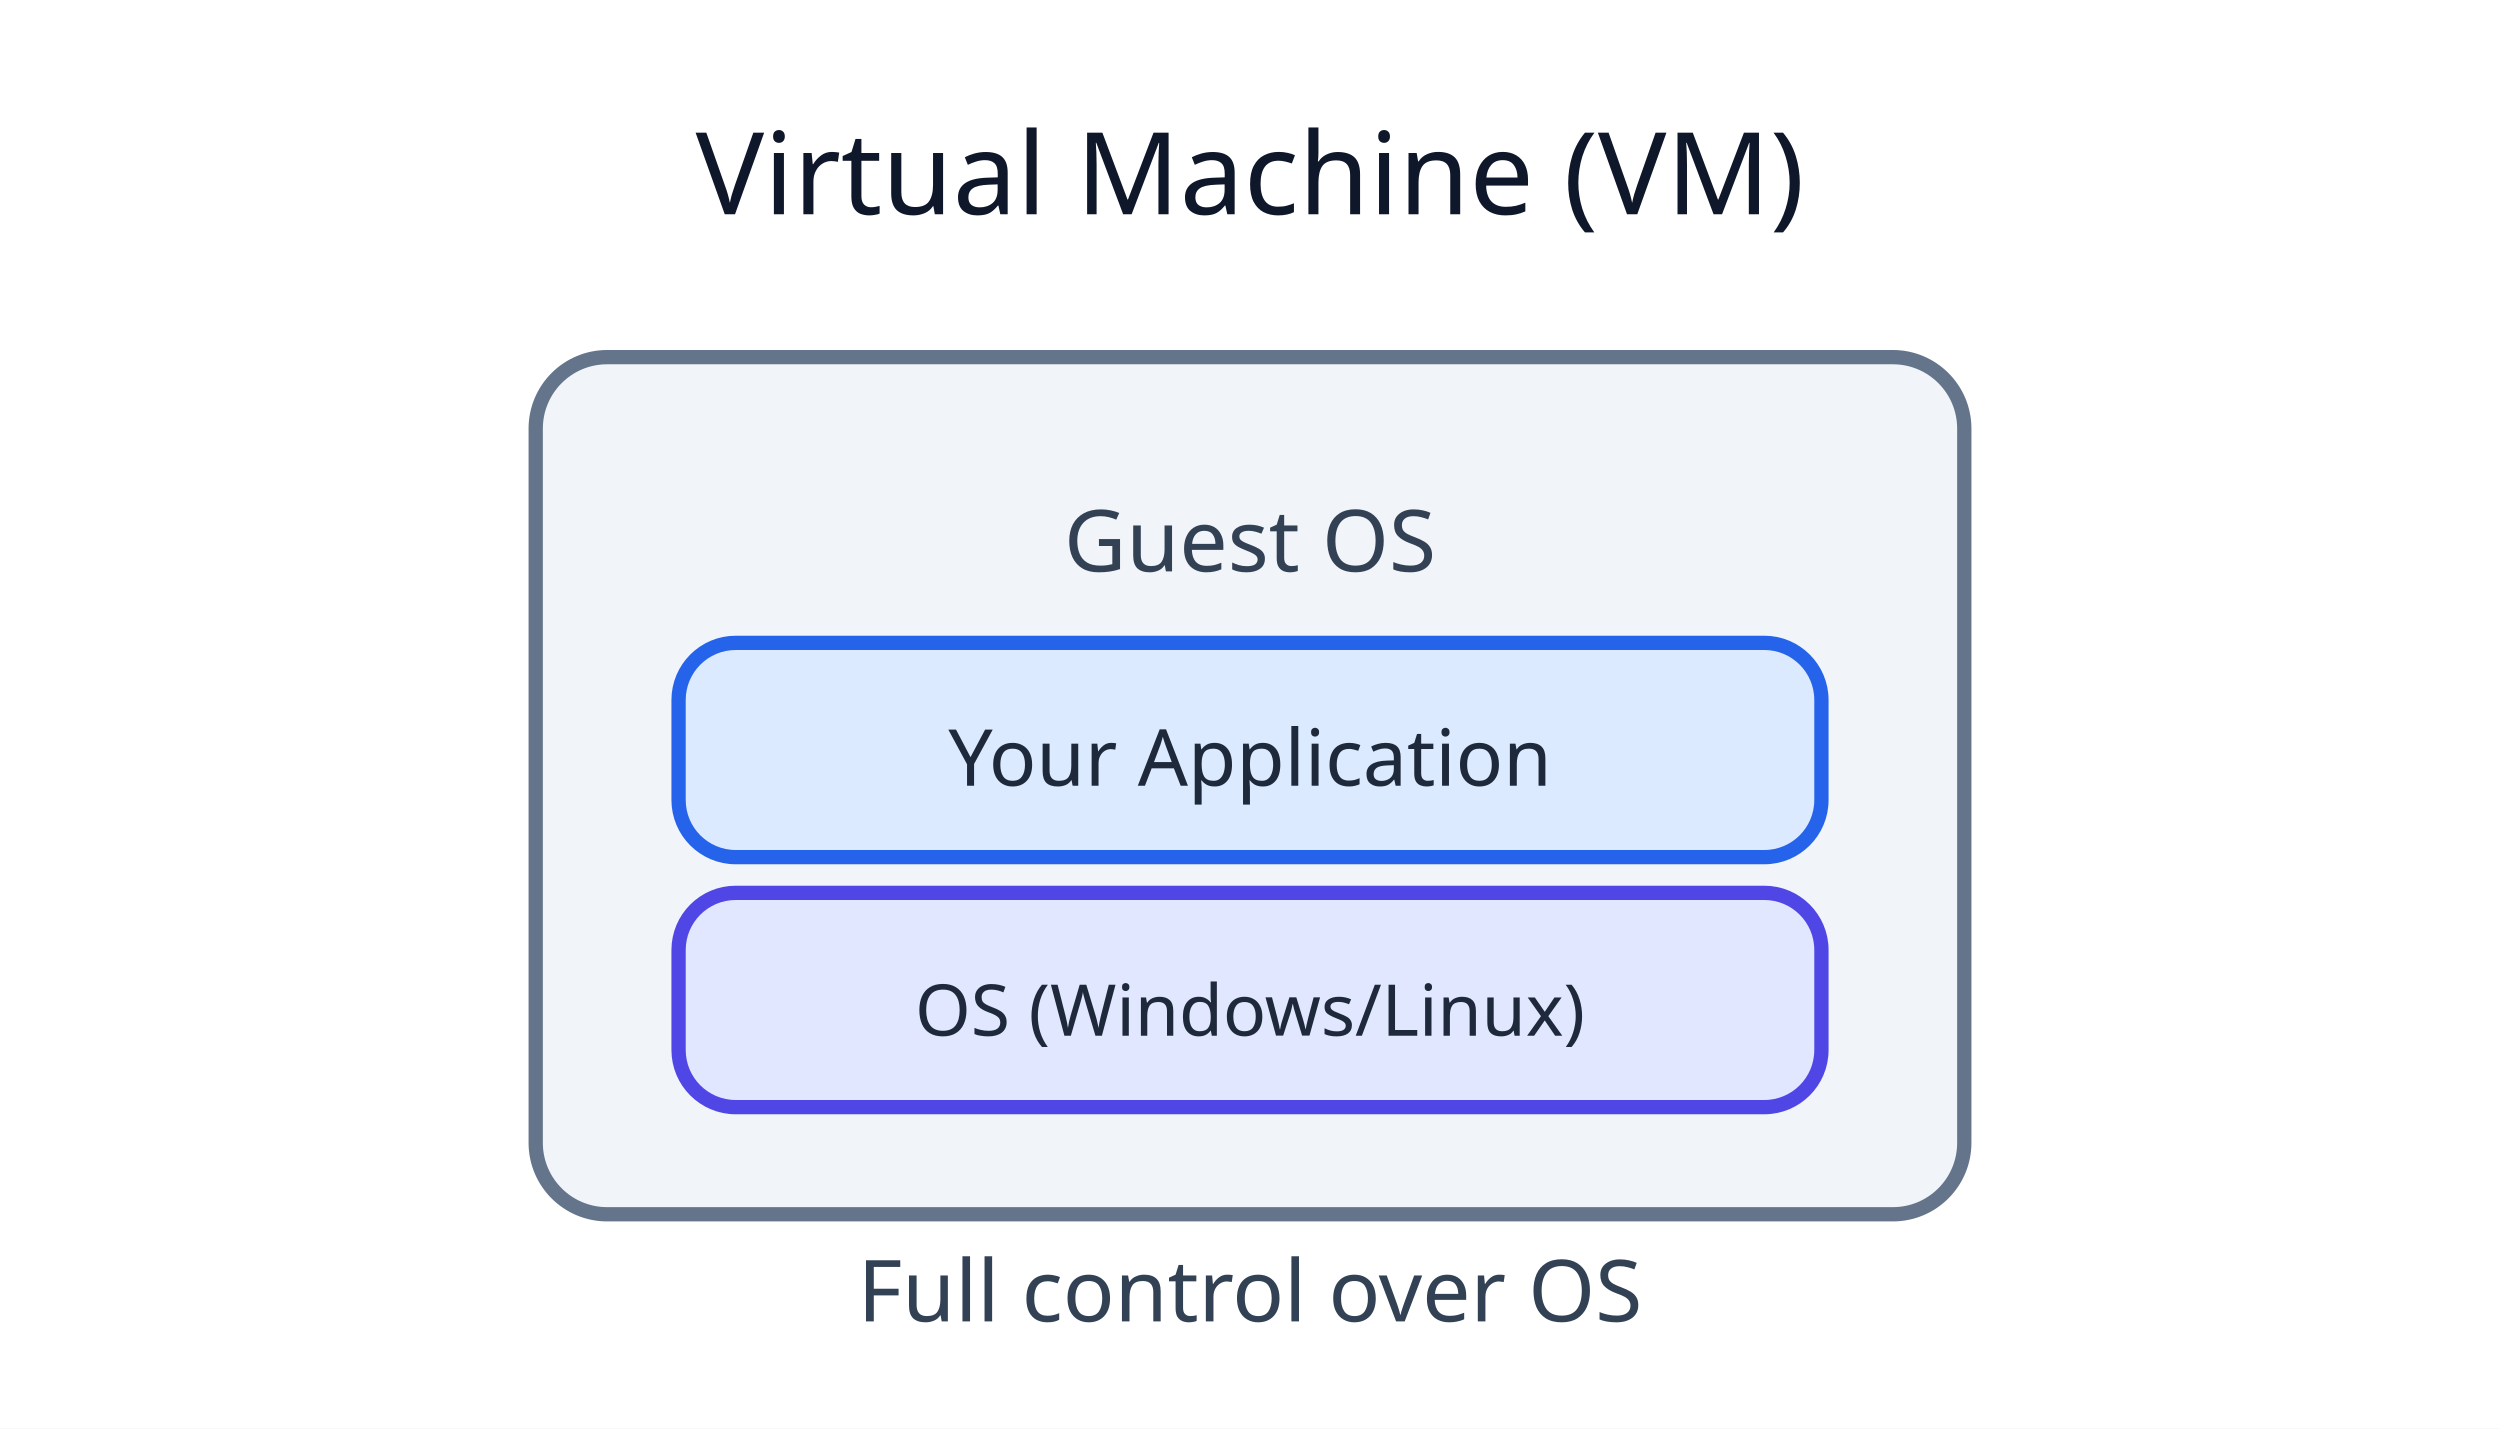
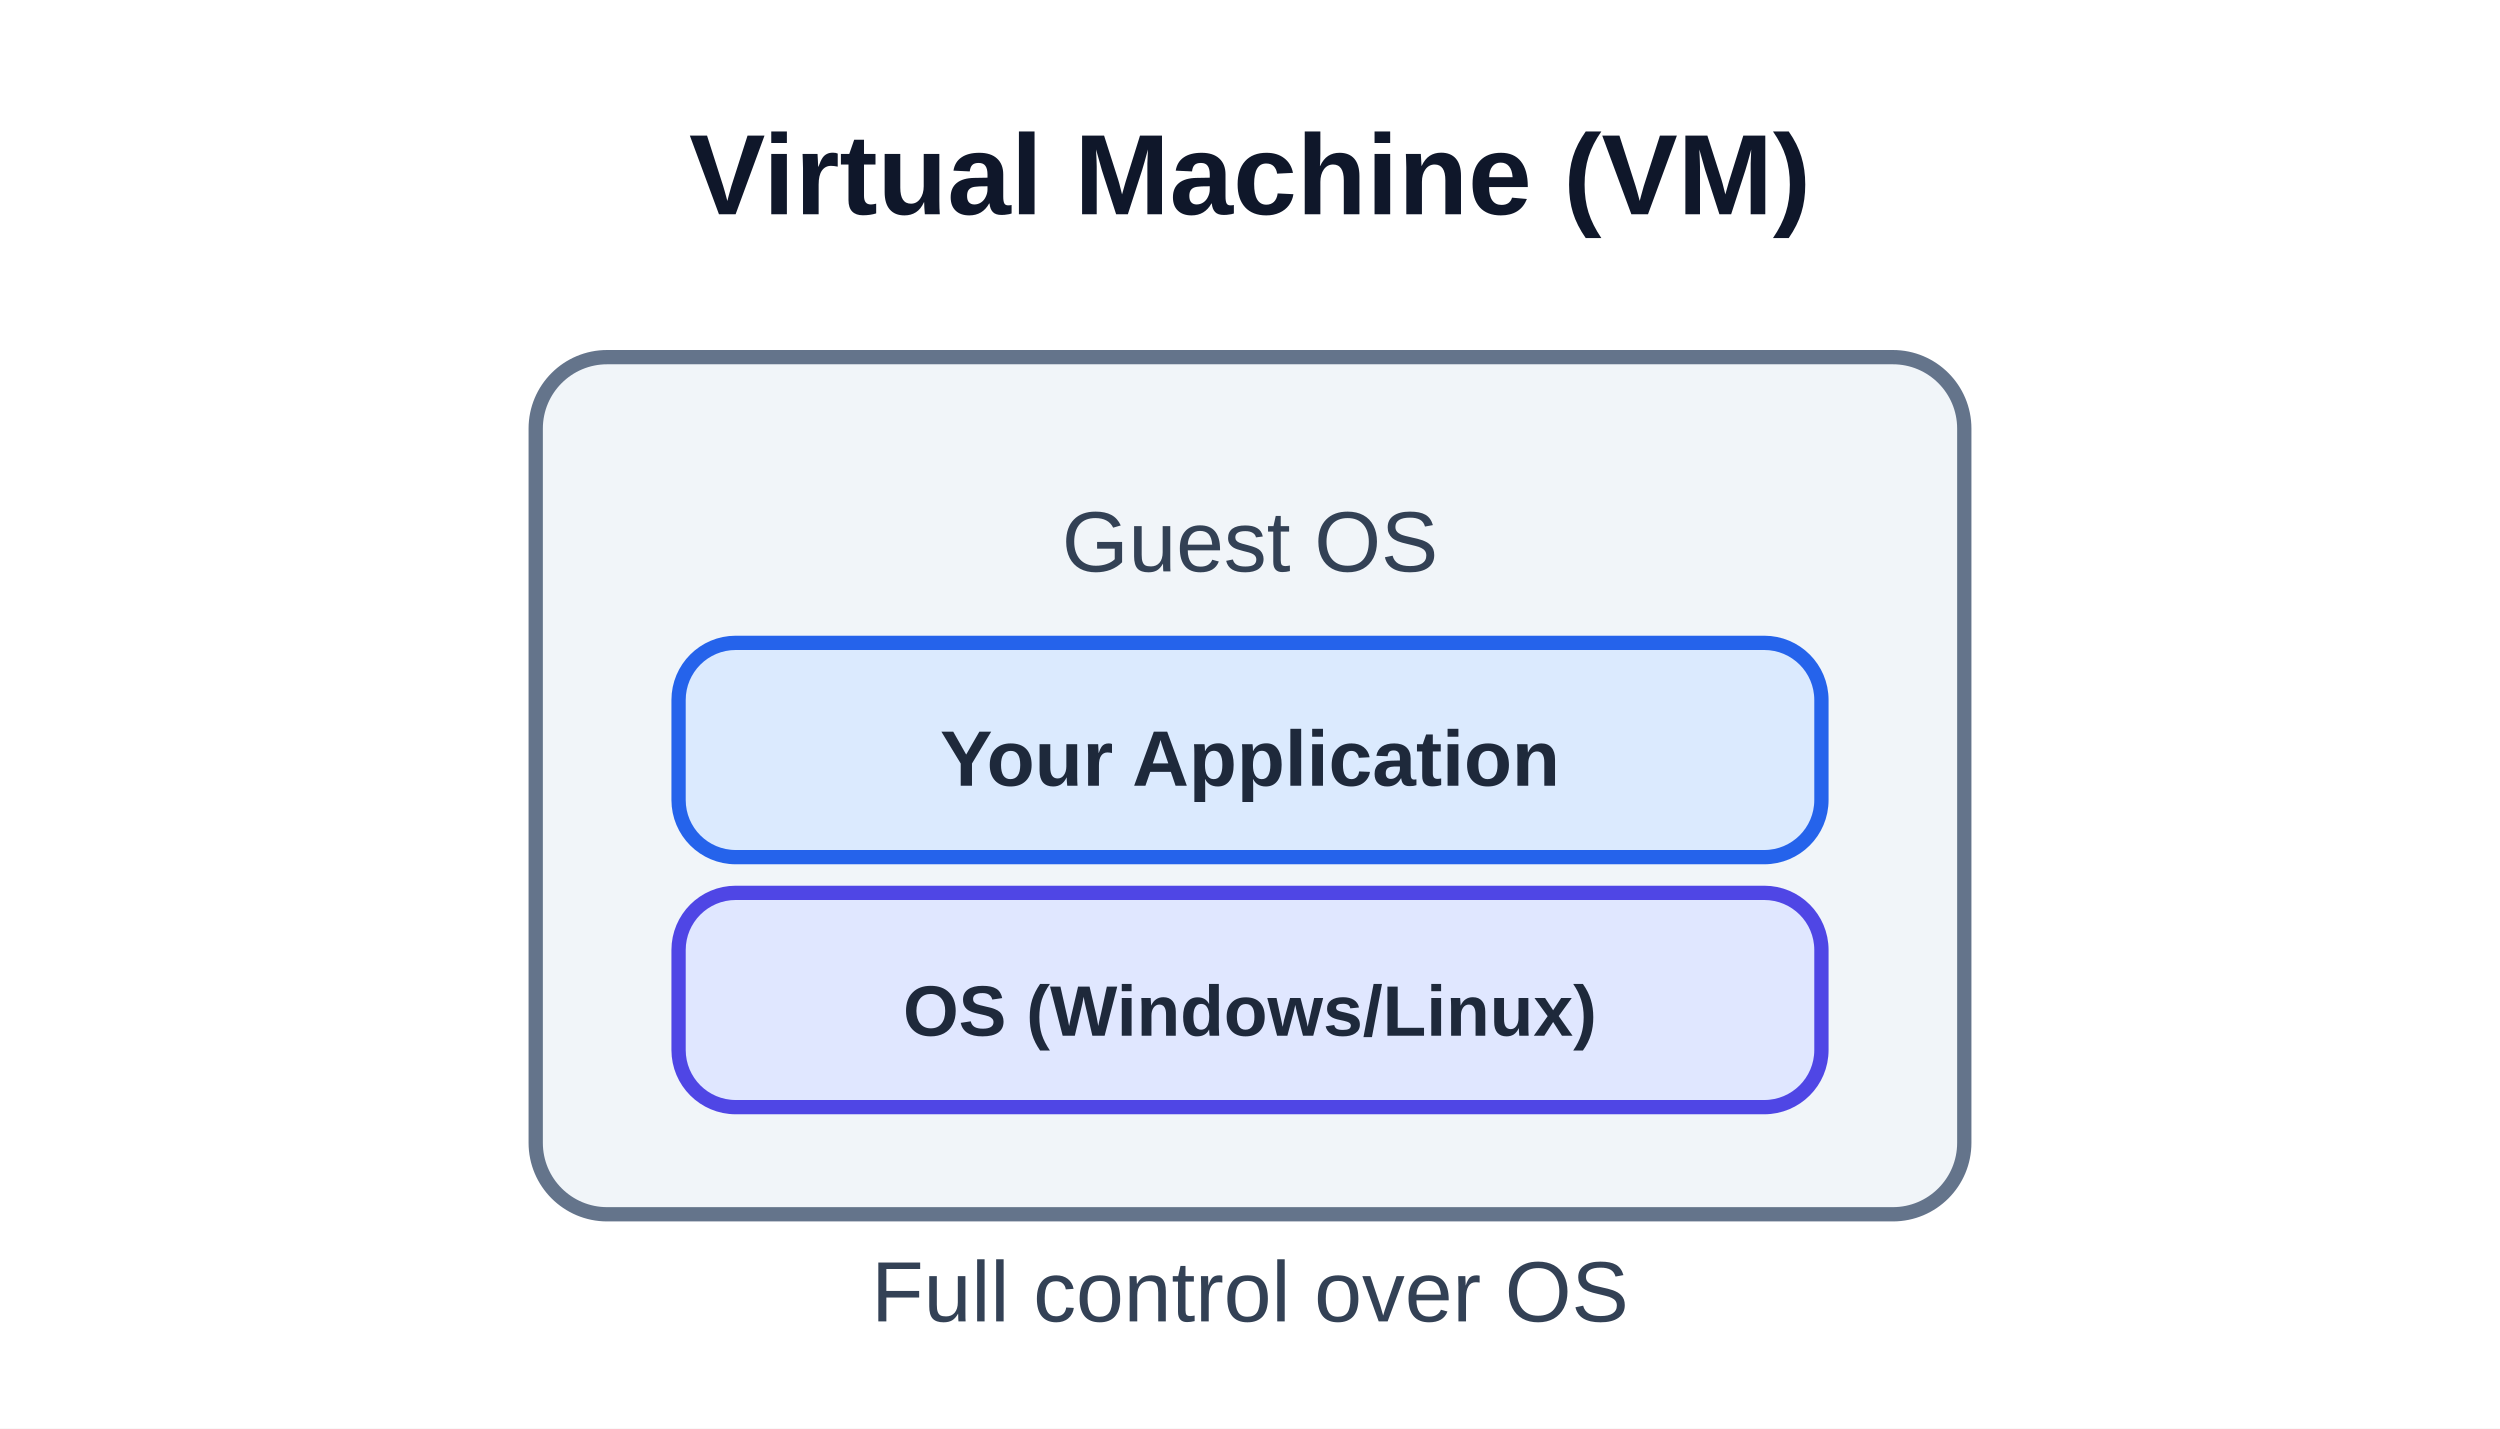
<svg xmlns="http://www.w3.org/2000/svg" viewBox="0 0 350 200" width="350" height="200">
  <defs>
    <marker id="arrow" markerWidth="10" markerHeight="7" refX="9" refY="3.5" orient="auto">
      <polygon points="0 0, 10 3.5, 0 7" fill="#475569" />
    </marker>
    <marker id="arrowBlue" markerWidth="10" markerHeight="7" refX="9" refY="3.5" orient="auto">
      <polygon points="0 0, 10 3.5, 0 7" fill="#2563EB" />
    </marker>
  </defs>
  <rect width="350" height="200" fill="#FFFFFF" />
-   <text x="175" y="30" text-anchor="middle" font-family="Segoe UI" font-size="16" fill="#0F172A">Virtual Machine (VM)</text>
+   <text x="175" y="30" text-anchor="middle" font-family="Segoe UI, Arial" font-size="16" font-weight="600" fill="#0F172A">Virtual Machine (VM)</text>
  <rect x="75" y="50" width="200" height="120" rx="10" fill="#F1F5F9" stroke="#64748B" stroke-width="2" />
-   <text x="175" y="80" text-anchor="middle" font-family="Segoe UI" font-size="12" fill="#334155">Guest OS</text>
+   <text x="175" y="80" text-anchor="middle" font-family="Segoe UI, Arial" font-size="12" fill="#334155">Guest OS</text>
  <rect x="95" y="90" width="160" height="30" rx="8" fill="#DBEAFE" stroke="#2563EB" stroke-width="2" />
-   <text x="175" y="110" text-anchor="middle" font-family="Segoe UI" font-size="11" fill="#1E293B">Your Application</text>
+   <text x="175" y="110" text-anchor="middle" font-family="Segoe UI, Arial" font-size="11" font-weight="600" fill="#1E293B">Your Application</text>
  <rect x="95" y="125" width="160" height="30" rx="8" fill="#E0E7FF" stroke="#4F46E5" stroke-width="2" />
-   <text x="175" y="145" text-anchor="middle" font-family="Segoe UI" font-size="10" fill="#1E293B">OS (Windows/Linux)</text>
-   <text x="175" y="185" text-anchor="middle" font-family="Segoe UI" font-size="12" fill="#334155">Full control over OS</text>
+   <text x="175" y="145" text-anchor="middle" font-family="Segoe UI, Arial" font-size="10" font-weight="600" fill="#1E293B">OS (Windows/Linux)</text>
+   <text x="175" y="185" text-anchor="middle" font-family="Segoe UI, Arial" font-size="12" fill="#334155">Full control over OS</text>
</svg>
